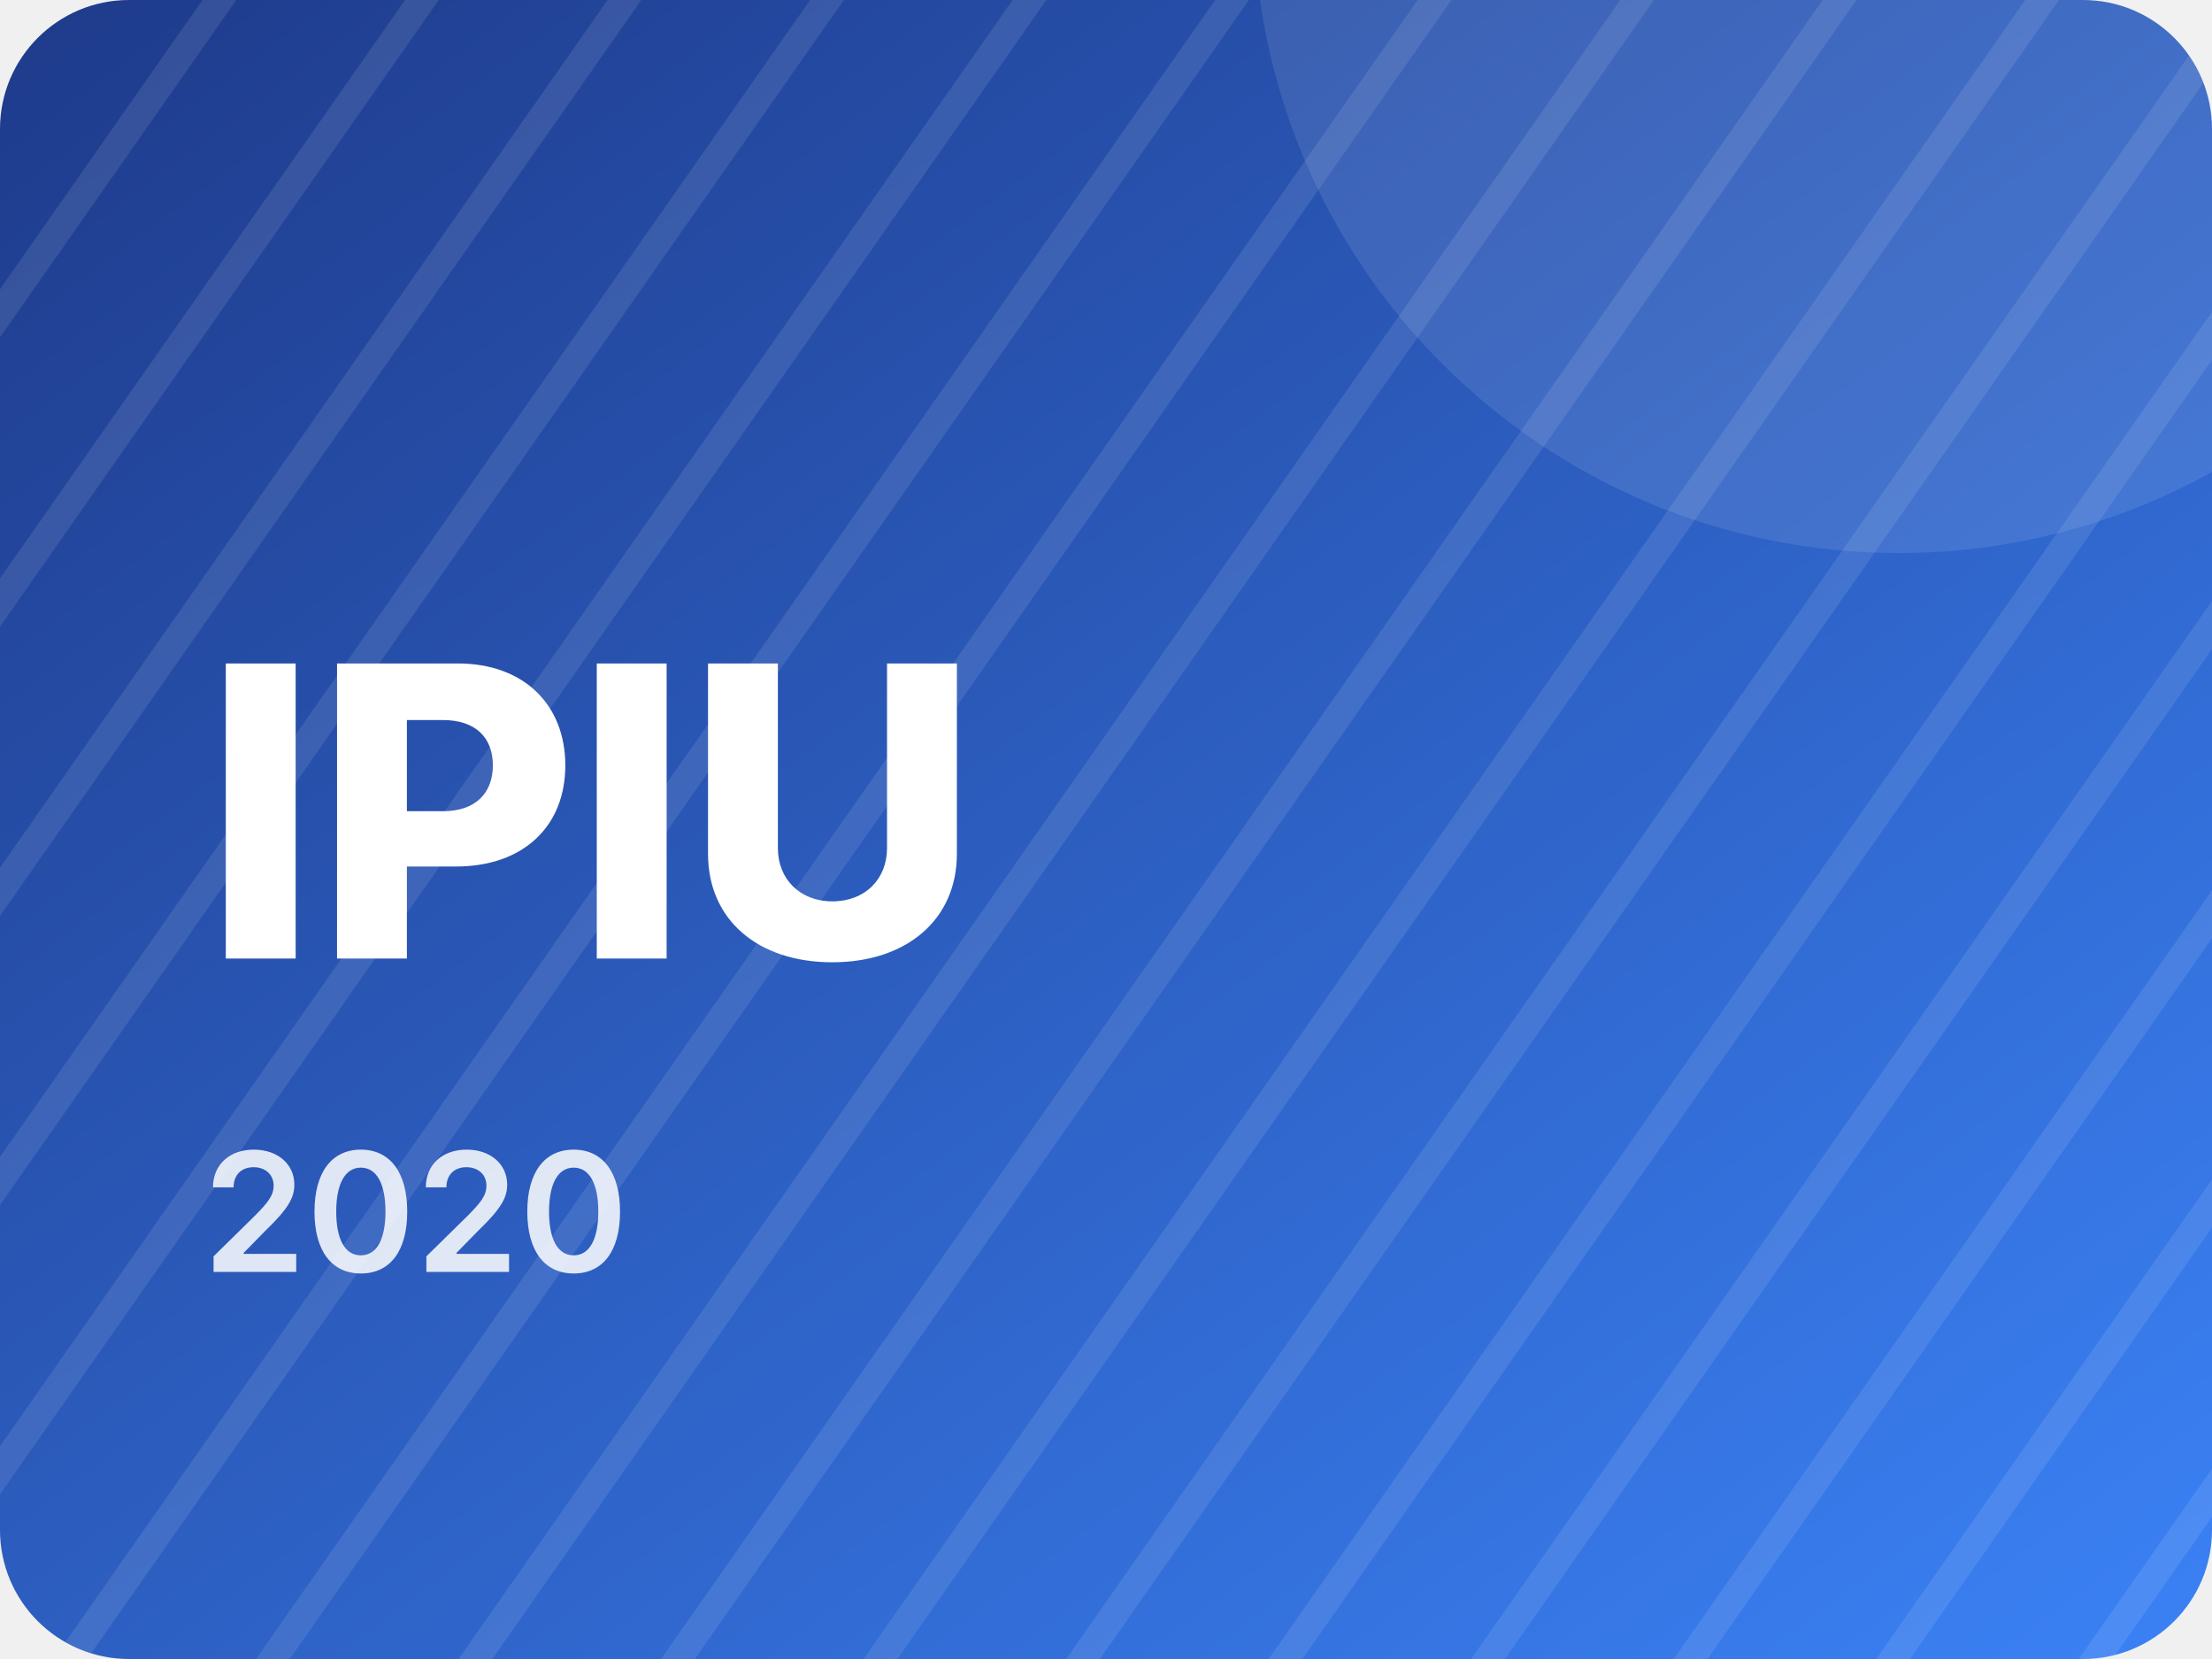
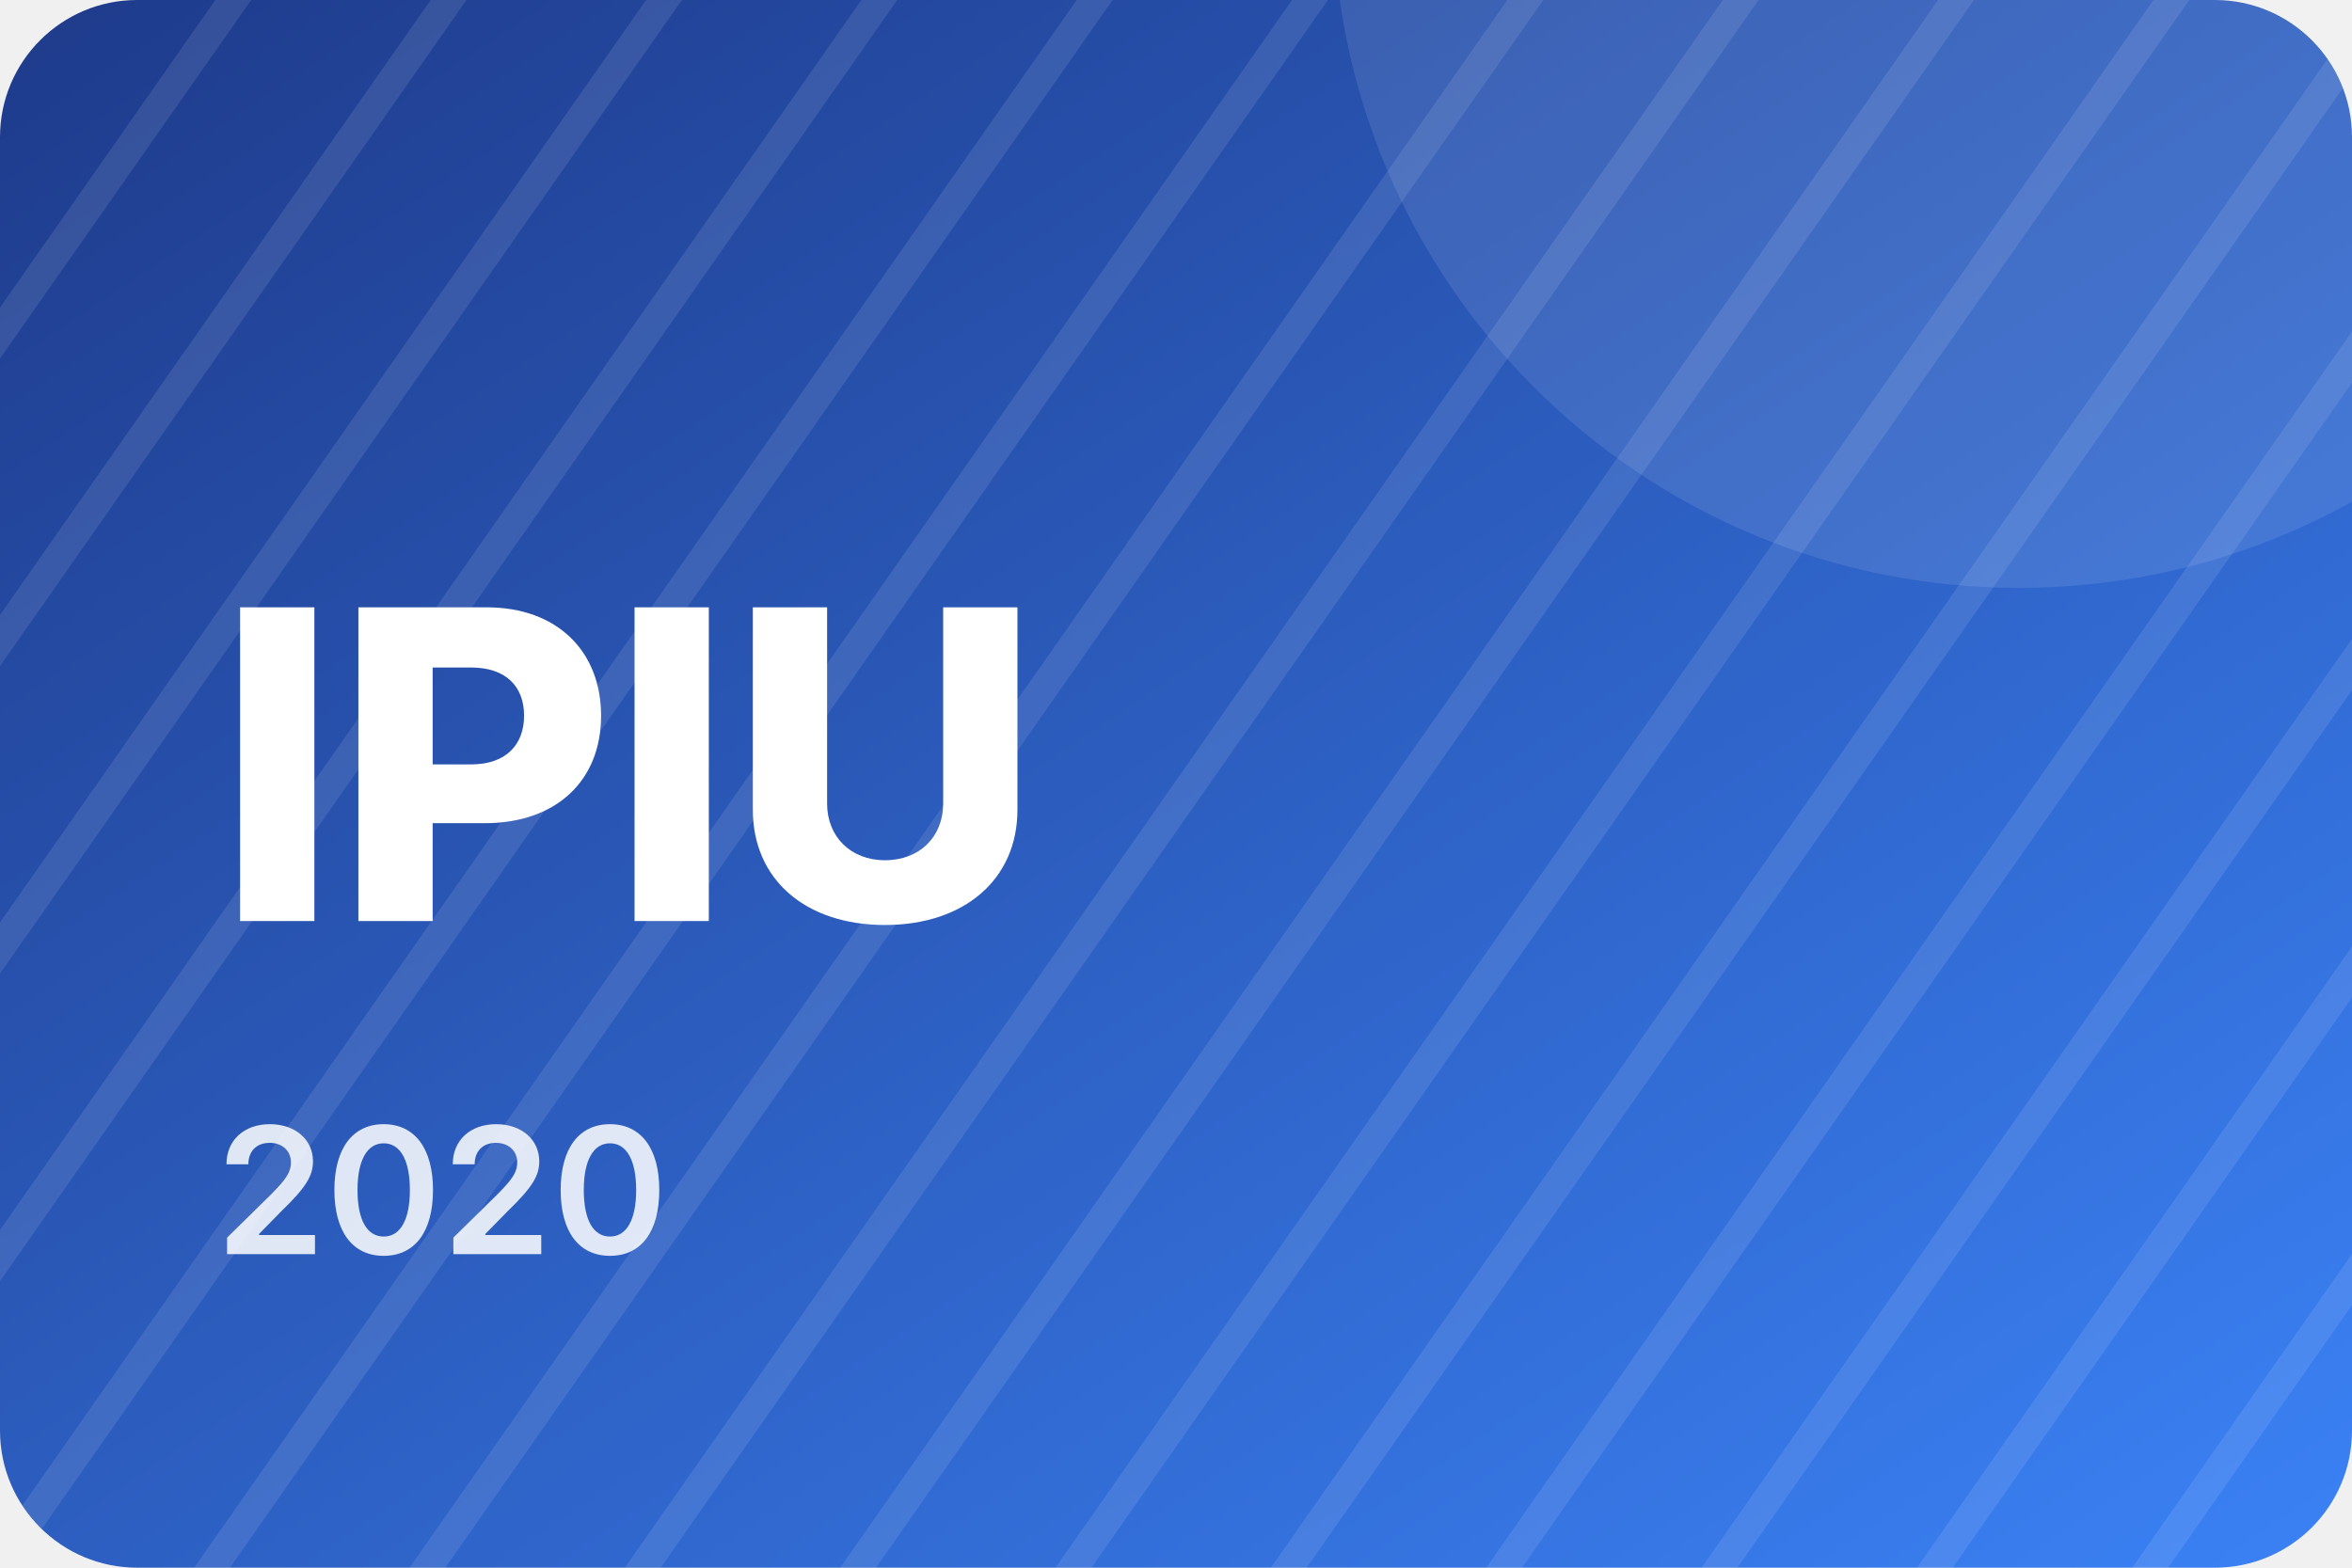
- <svg xmlns="http://www.w3.org/2000/svg" viewBox="0 0 240 180" width="240" height="180" role="img" aria-label="IPIU 2020">
+ <svg xmlns="http://www.w3.org/2000/svg" viewBox="0 0 240 160" width="240" height="160" role="img" aria-label="IPIU 2020">
  <defs>
    <linearGradient id="g-ipiu" x1="0" y1="0" x2="1" y2="1">
      <stop offset="0" stop-color="#1e3a8a" />
      <stop offset="1" stop-color="#3b82f6" />
    </linearGradient>
    <pattern id="p-ipiu" width="18" height="18" patternUnits="userSpaceOnUse" patternTransform="rotate(35)">
      <rect width="18" height="18" fill="none" />
      <line x1="0" y1="0" x2="0" y2="18" stroke="#ffffff" stroke-opacity="0.10" stroke-width="6" />
    </pattern>
  </defs>
-   <rect width="240" height="180" rx="14" fill="url(#g-ipiu)" />
-   <rect width="240" height="180" rx="14" fill="url(#p-ipiu)" />
+   <rect width="240" height="160" rx="14" fill="url(#g-ipiu)" />
+   <rect width="240" height="160" rx="14" fill="url(#p-ipiu)" />
  <circle cx="206" cy="-10" r="70" fill="#ffffff" fill-opacity="0.10" />
-   <text x="22" y="104" font-family="Inter, 'Segoe UI', Helvetica, Arial, sans-serif" font-weight="800" font-size="44" fill="#ffffff" letter-spacing="-0.5">IPIU</text>
-   <text x="22" y="138" font-family="Inter, 'Segoe UI', Helvetica, Arial, sans-serif" font-weight="600" font-size="18" fill="#ffffff" fill-opacity="0.85">2020</text>
+   <text x="22" y="94" font-family="Inter, 'Segoe UI', Helvetica, Arial, sans-serif" font-weight="800" font-size="44" fill="#ffffff" letter-spacing="-0.5">IPIU</text>
+   <text x="22" y="128" font-family="Inter, 'Segoe UI', Helvetica, Arial, sans-serif" font-weight="600" font-size="18" fill="#ffffff" fill-opacity="0.85">2020</text>
</svg>
